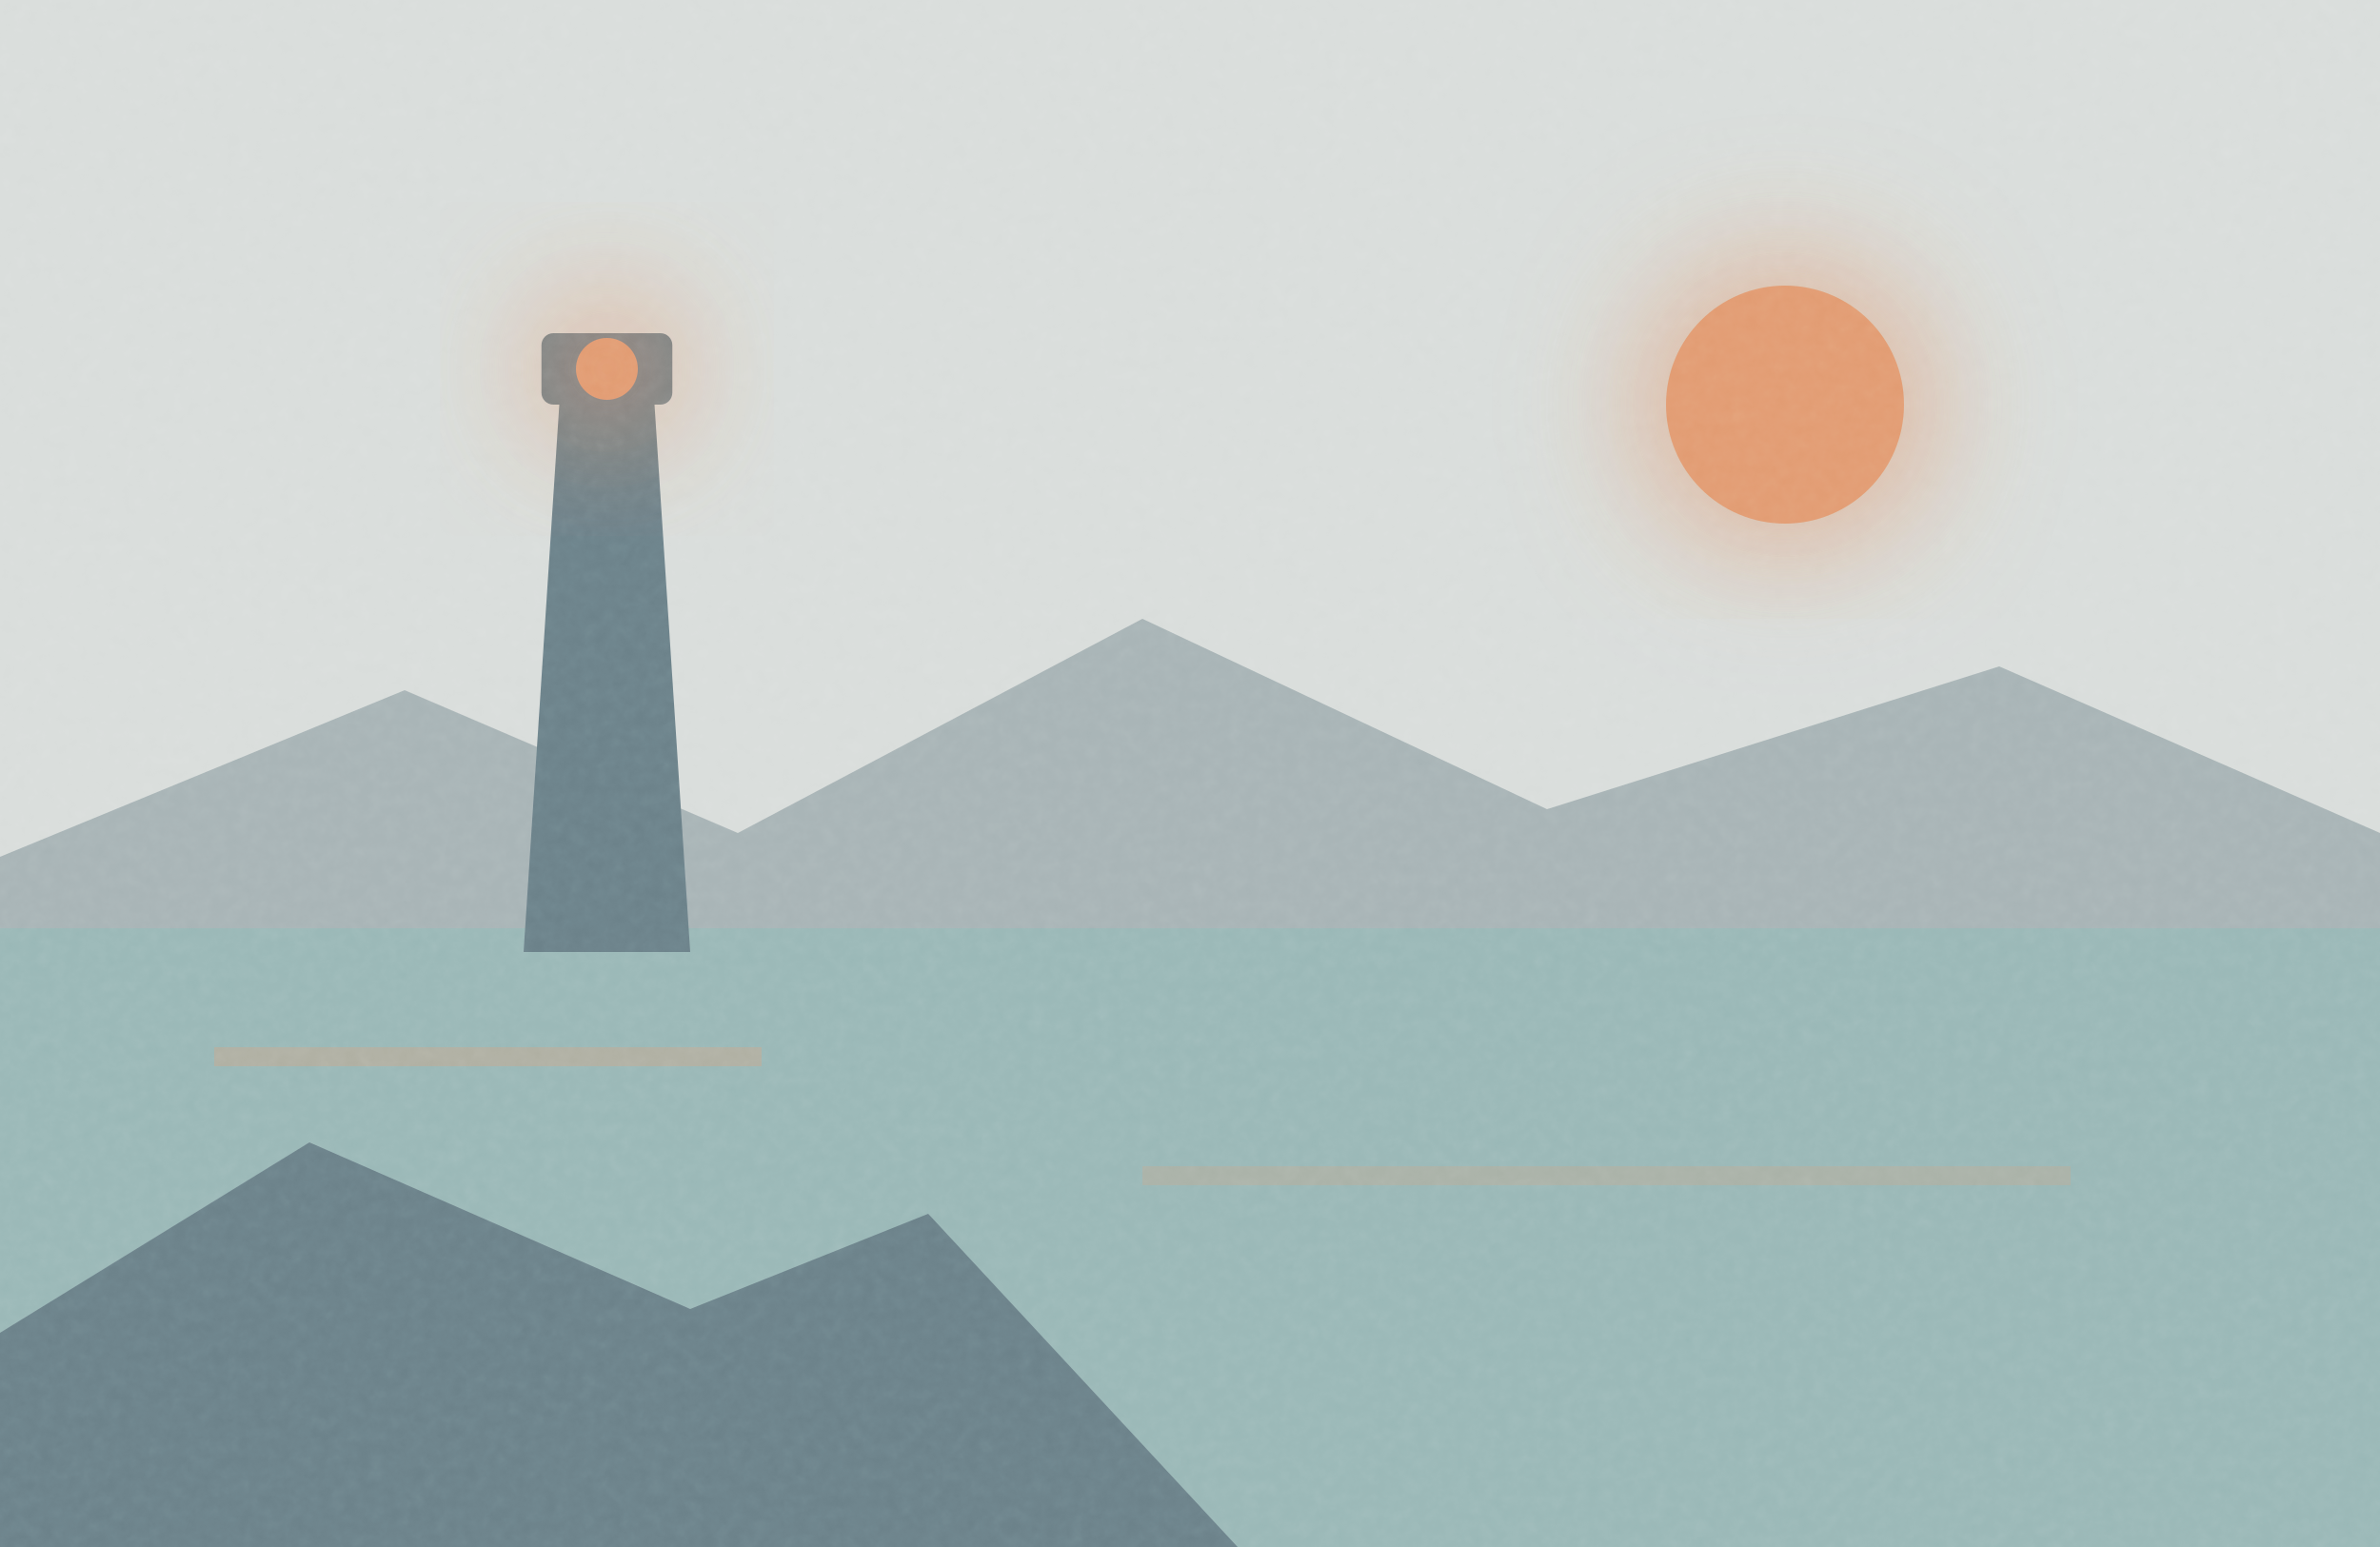
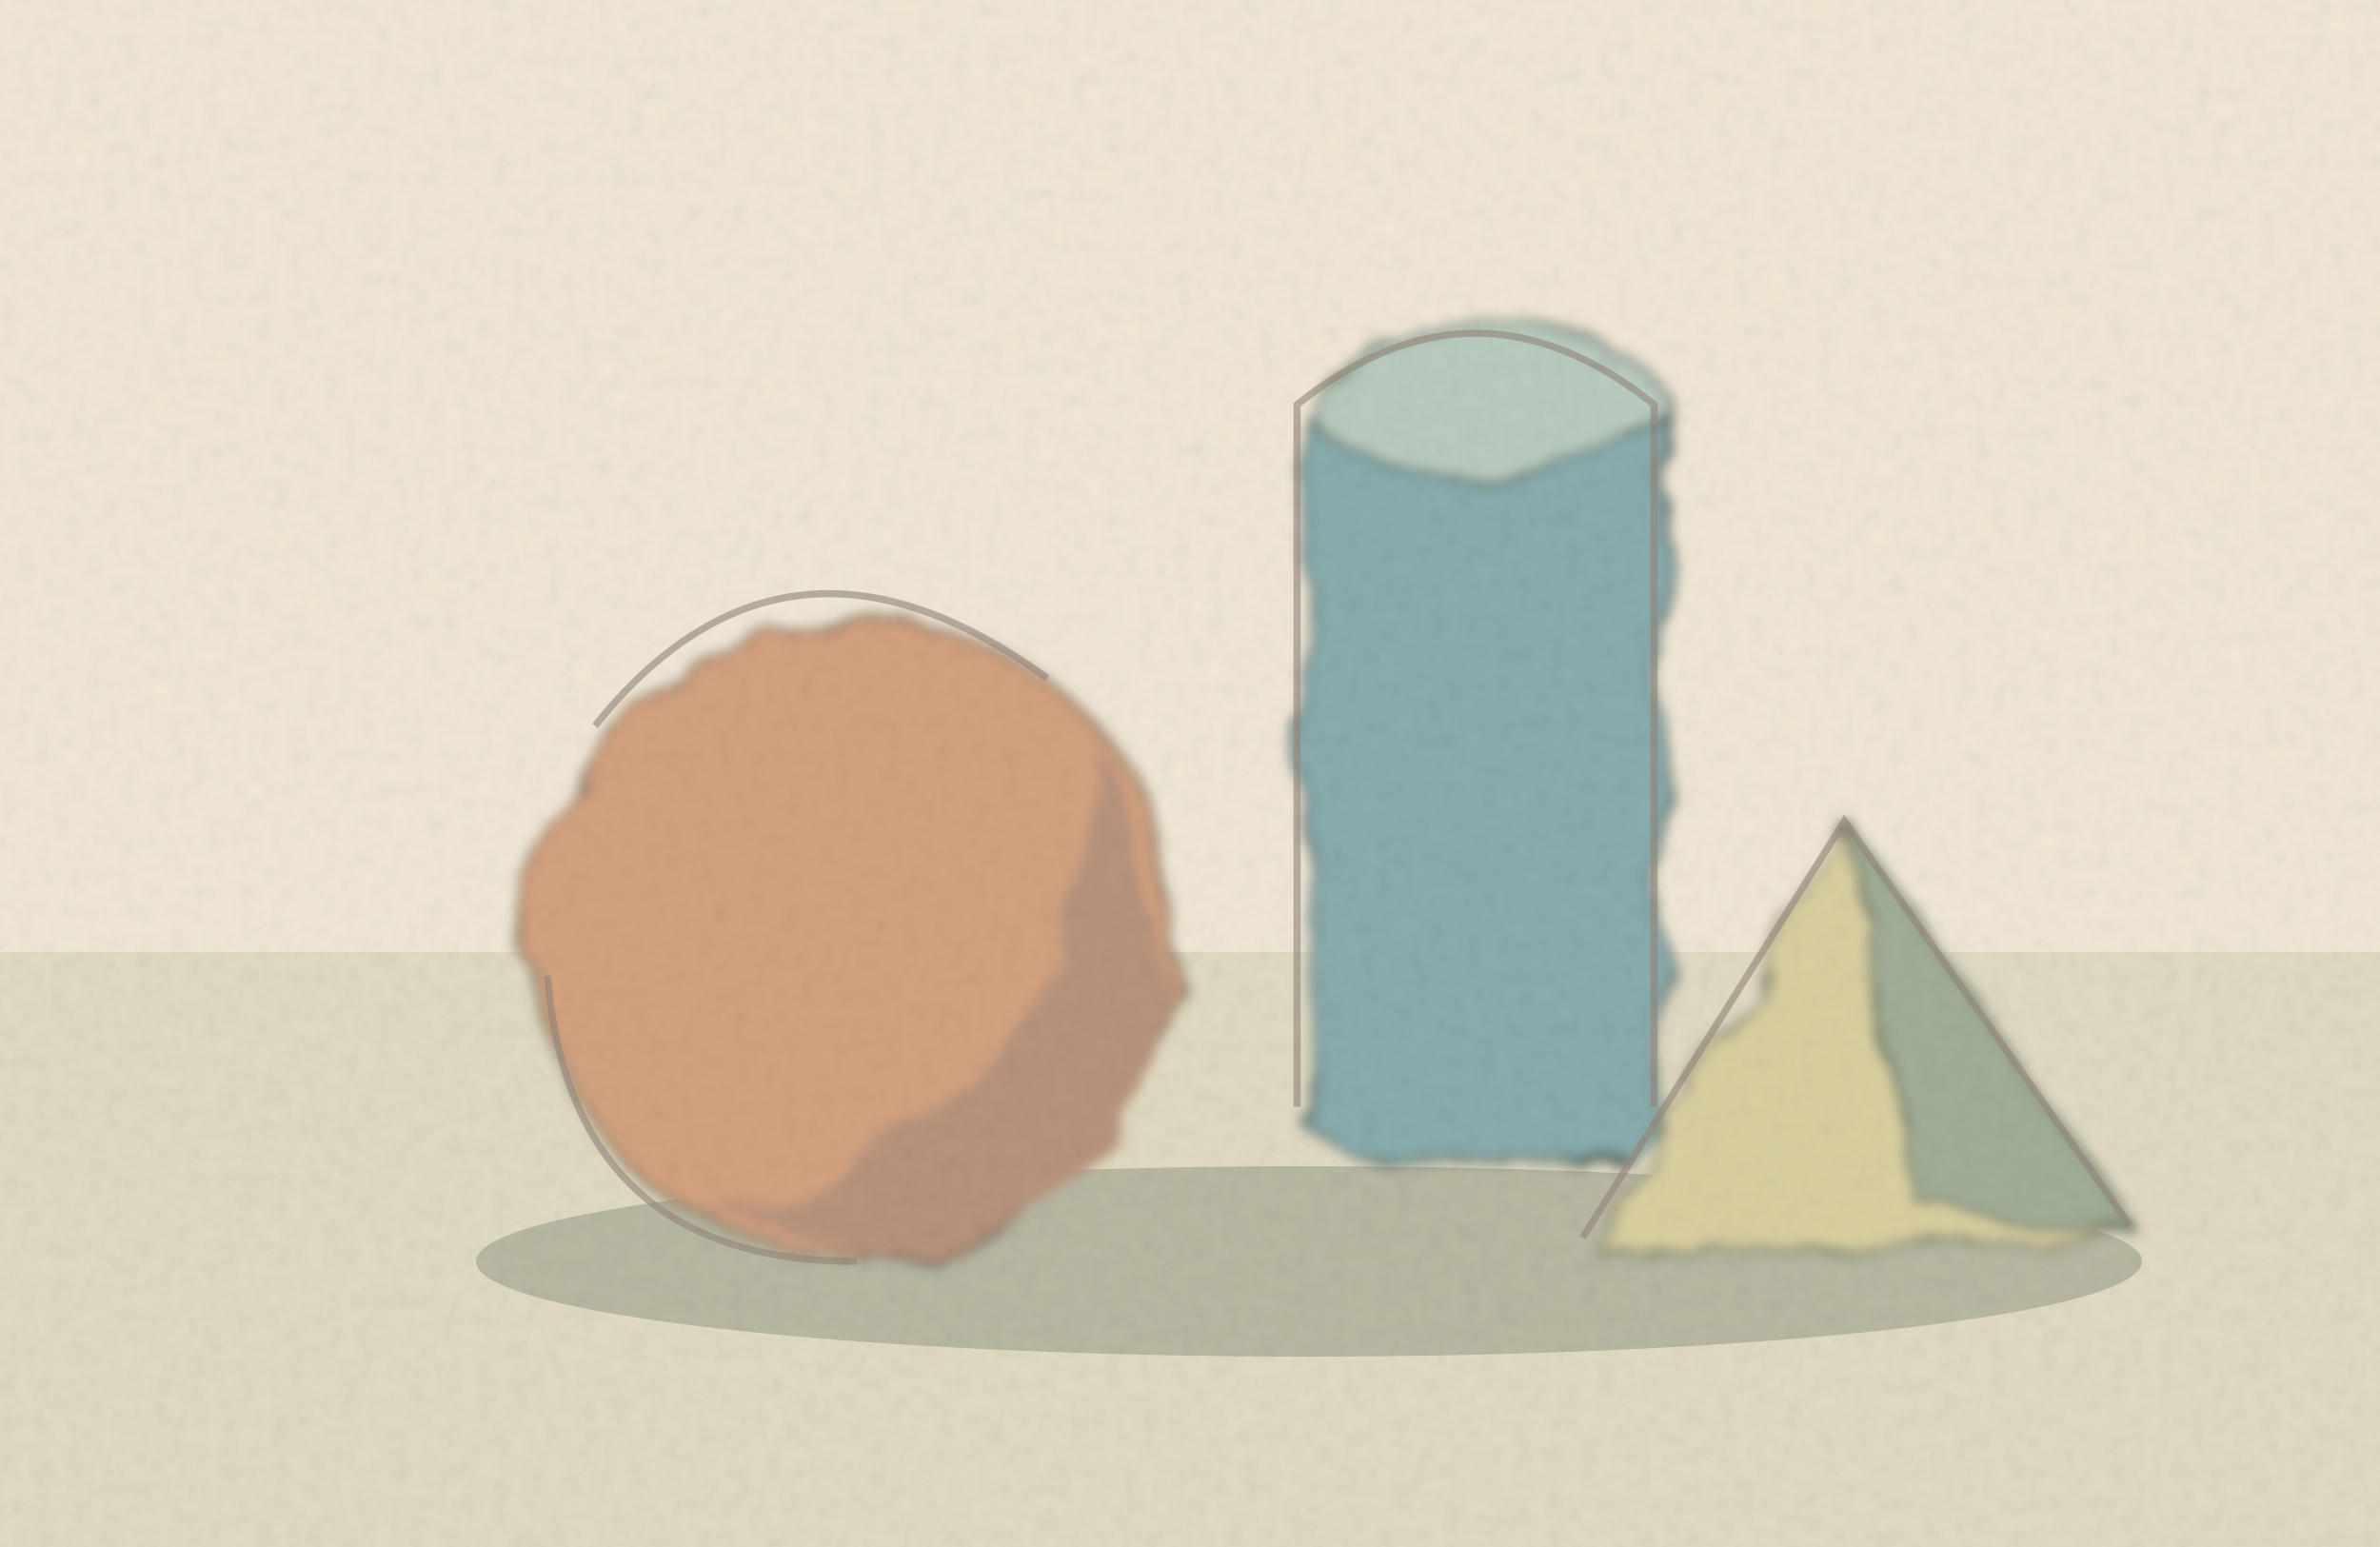
<svg xmlns="http://www.w3.org/2000/svg" viewBox="0 0 200 130" preserveAspectRatio="xMidYMid slice">
  <defs>
-     <filter id="grga3">
-       <feTurbulence type="fractalNoise" baseFrequency="0.9" numOctaves="3" />
+     <filter id="grain">
+       <feTurbulence type="fractalNoise" baseFrequency=".7" numOctaves="3" seed="9" />
      <feColorMatrix type="saturate" values="0" />
    </filter>
-     <filter id="blga3" x="-50%" y="-50%" width="200%" height="200%">
-       <feGaussianBlur stdDeviation="5" />
+     <filter id="wash">
+       <feTurbulence baseFrequency=".06" numOctaves="3" seed="7" />
+       <feDisplacementMap in="SourceGraphic" scale="4" />
+       <feGaussianBlur stdDeviation=".5" />
    </filter>
  </defs>
-   <rect width="200" height="130" fill="#dfe7ea" />
-   <circle cx="150" cy="34" r="13" fill="#e8a37b" opacity=".55" filter="url(#blga3)" />
-   <circle cx="150" cy="34" r="10" fill="#e8a37b" />
-   <rect x="0" y="52" width="200" height="26" fill="#dfe7ea" opacity=".45" />
-   <polygon points="0,72 34,58 62,70 96,52 130,68 168,56 200,70 200,82 0,82" fill="#6f8794" opacity=".45" />
-   <rect x="0" y="78" width="200" height="52" fill="#9fc0c4" />
-   <rect x="18" y="88" width="46" height="1.6" fill="#e8a37b" opacity="0.3" />
-   <rect x="96" y="98" width="78" height="1.6" fill="#e8a37b" opacity="0.22" />
-   <rect x="18" y="110" width="34" height="1.6" fill="#e8a37b" opacity="0.16" />
-   <polygon points="44,80 47,34 55,34 58,80" fill="#6f8794" />
-   <rect x="45.5" y="28" width="11" height="6" rx="1" fill="#6f8794" />
-   <circle cx="51" cy="31" r="2.6" fill="#e8a37b" />
-   <circle cx="51" cy="31" r="7" fill="#e8a37b" opacity=".5" filter="url(#blga3)" />
-   <polygon points="0,112 26,96 58,110 78,102 104,130 0,130" fill="#6f8794" />
-   <rect width="200" height="130" fill="#c8a97a" opacity=".13" style="mix-blend-mode:multiply" />
-   <rect width="200" height="130" filter="url(#grga3)" opacity="0.12" style="mix-blend-mode:overlay" />
+   <rect width="200" height="130" fill="#f0e7d5" />
+   <path d="M0 80H200V130H0Z" fill="#e0dac2" />
+   <ellipse cx="110" cy="106" rx="70" ry="8" fill="#293b34" opacity=".22" />
+   <g filter="url(#wash)" stroke="#36473f" stroke-width="0.3" stroke-linejoin="round">
+     <path d="M109 33H139V94Q124 102 109 94Z" fill="#8aacad" />
+     <ellipse cx="124" cy="33" rx="15" ry="6" fill="#b9cbbe" />
+     <circle cx="71" cy="78" r="27" fill="#d3a280" />
+     <path d="M91 61Q109 98 73 105L59 101Q89 98 91 61" fill="#b7937d" stroke="none" />
+     <path d="M133 104L155 69L179 103Z" fill="#d9cfa1" />
+     <path d="M155 69L160 100L179 103Z" fill="#a2af97" />
+   </g>
+   <path d="M109 93V34Q124 22 139 34V93M133 104L155 69L179 103M88 57Q66 41 50 61M46 82Q48 106 72 106" fill="none" stroke="#93867a" stroke-width=".6" opacity=".6" />
+   <rect width="200" height="130" filter="url(#grain)" opacity="0.12" style="mix-blend-mode:multiply" />
</svg>
